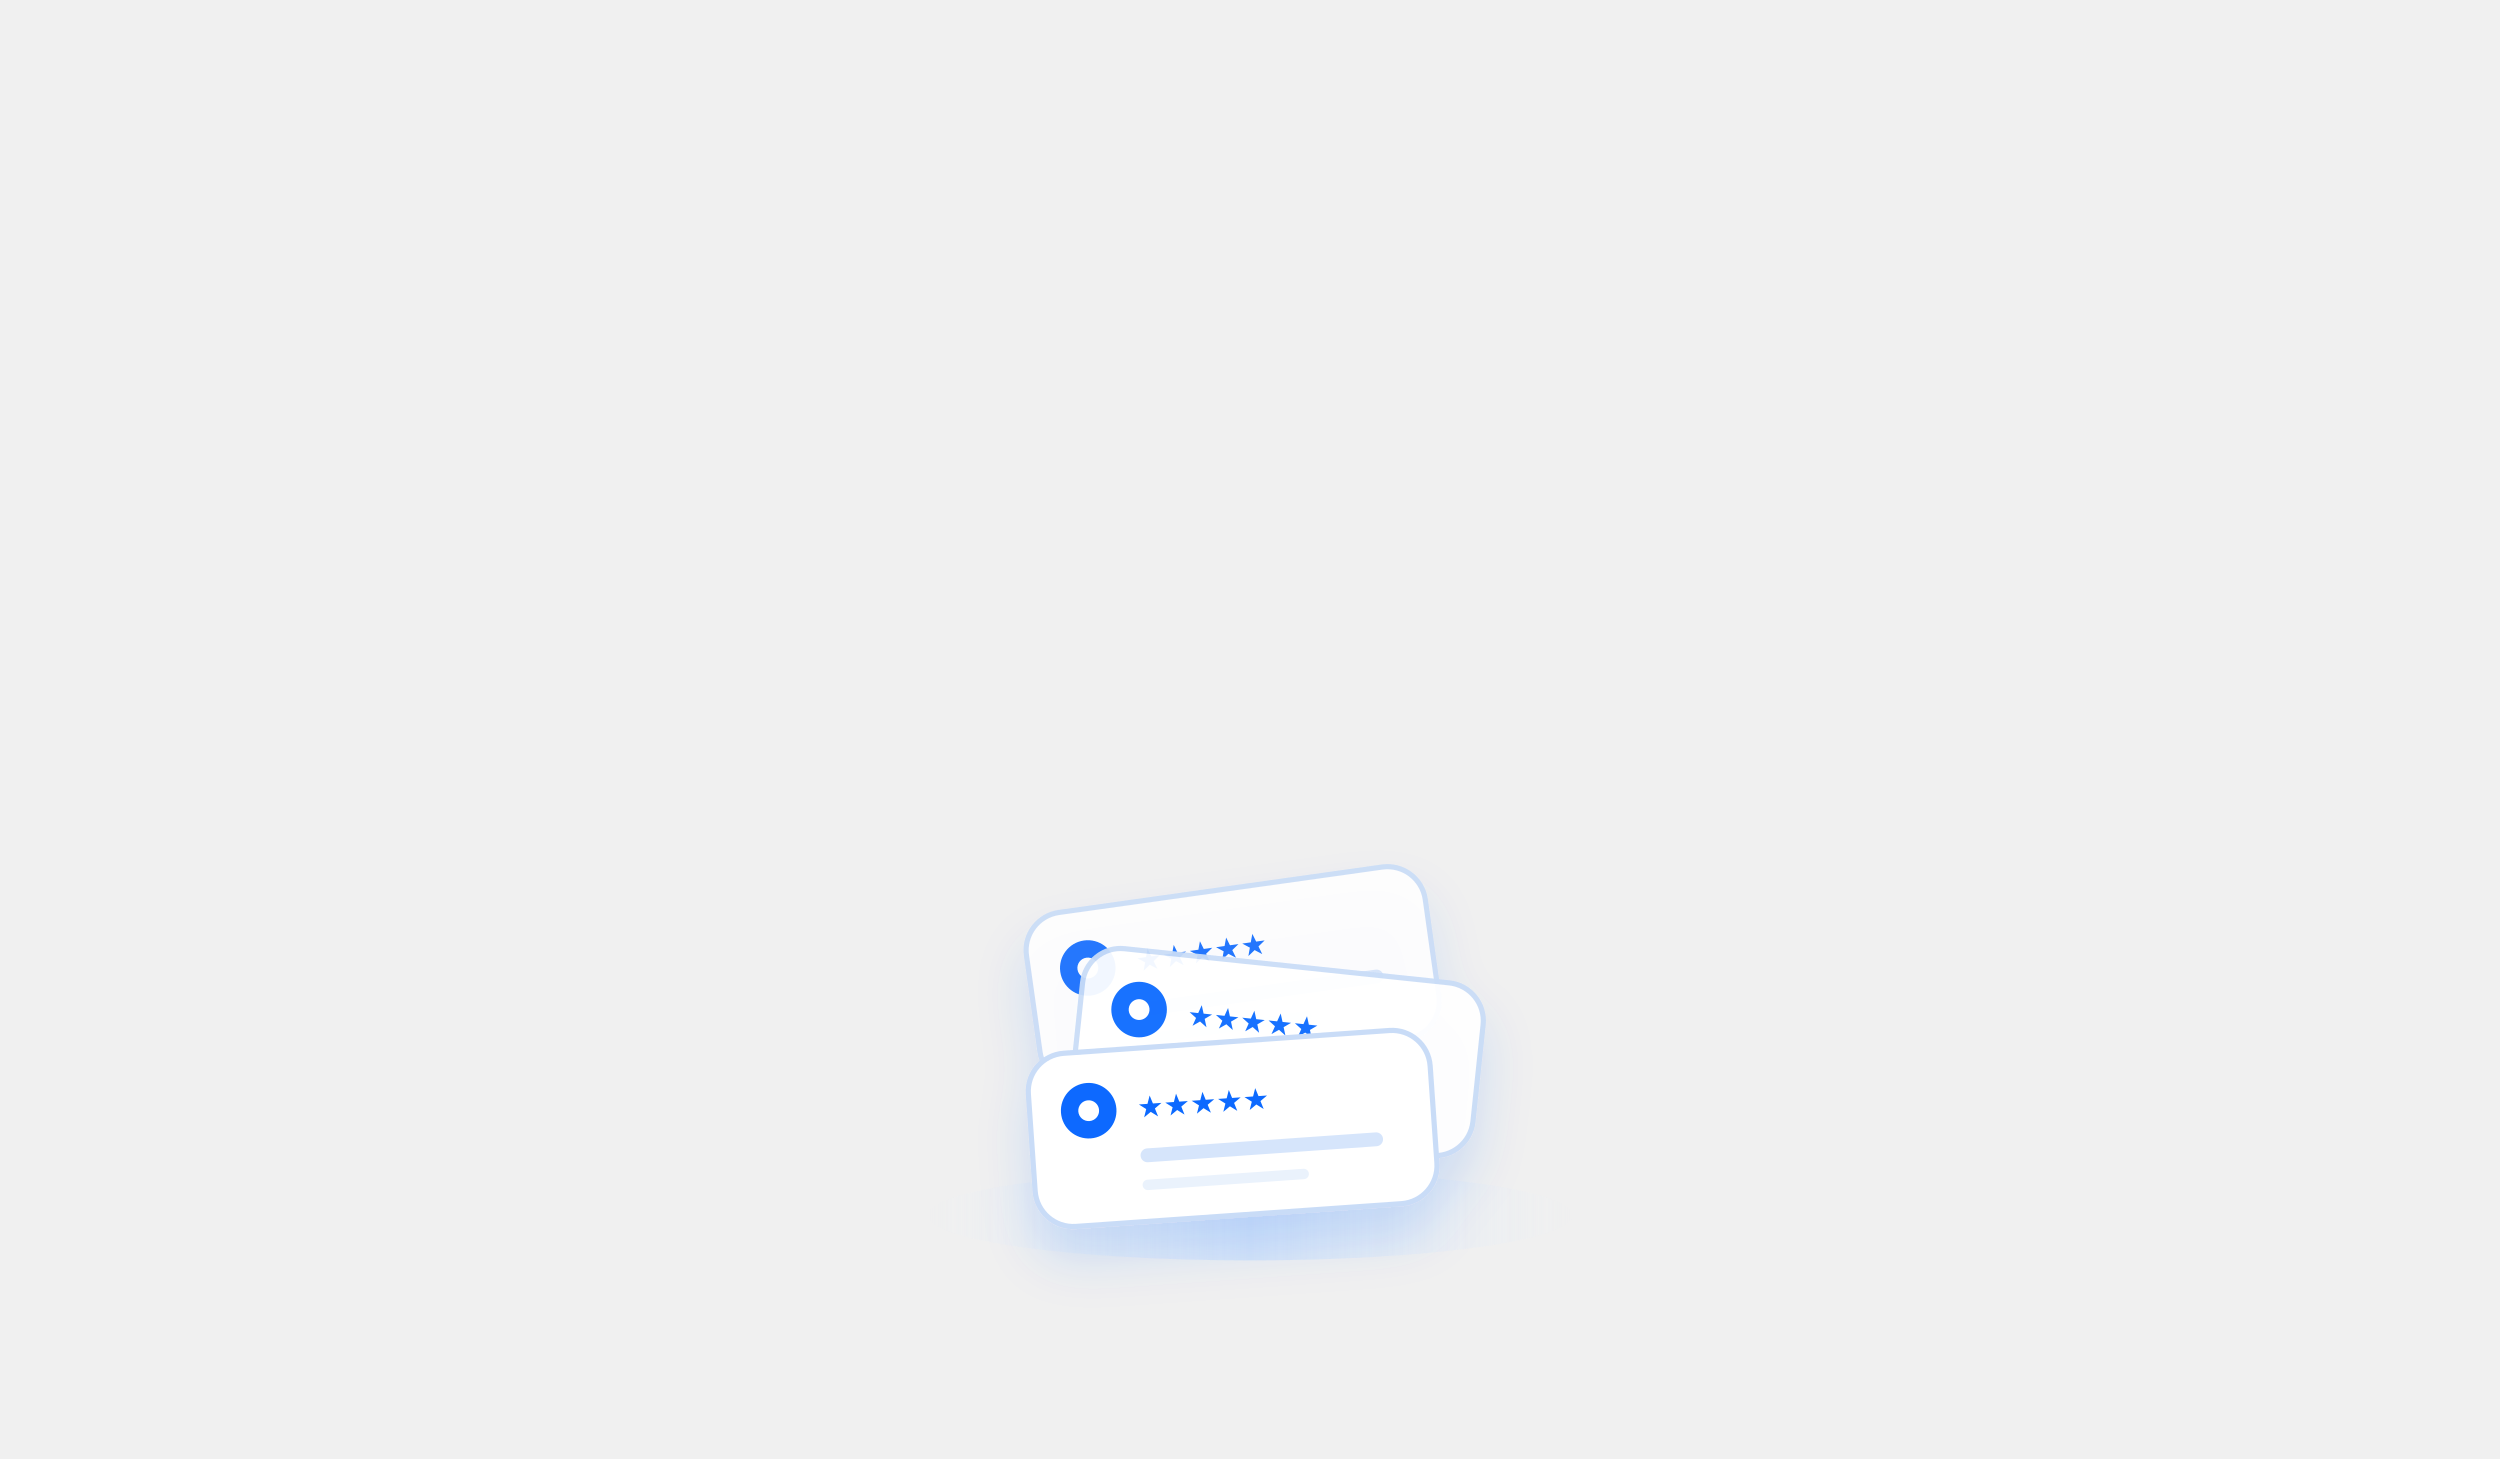
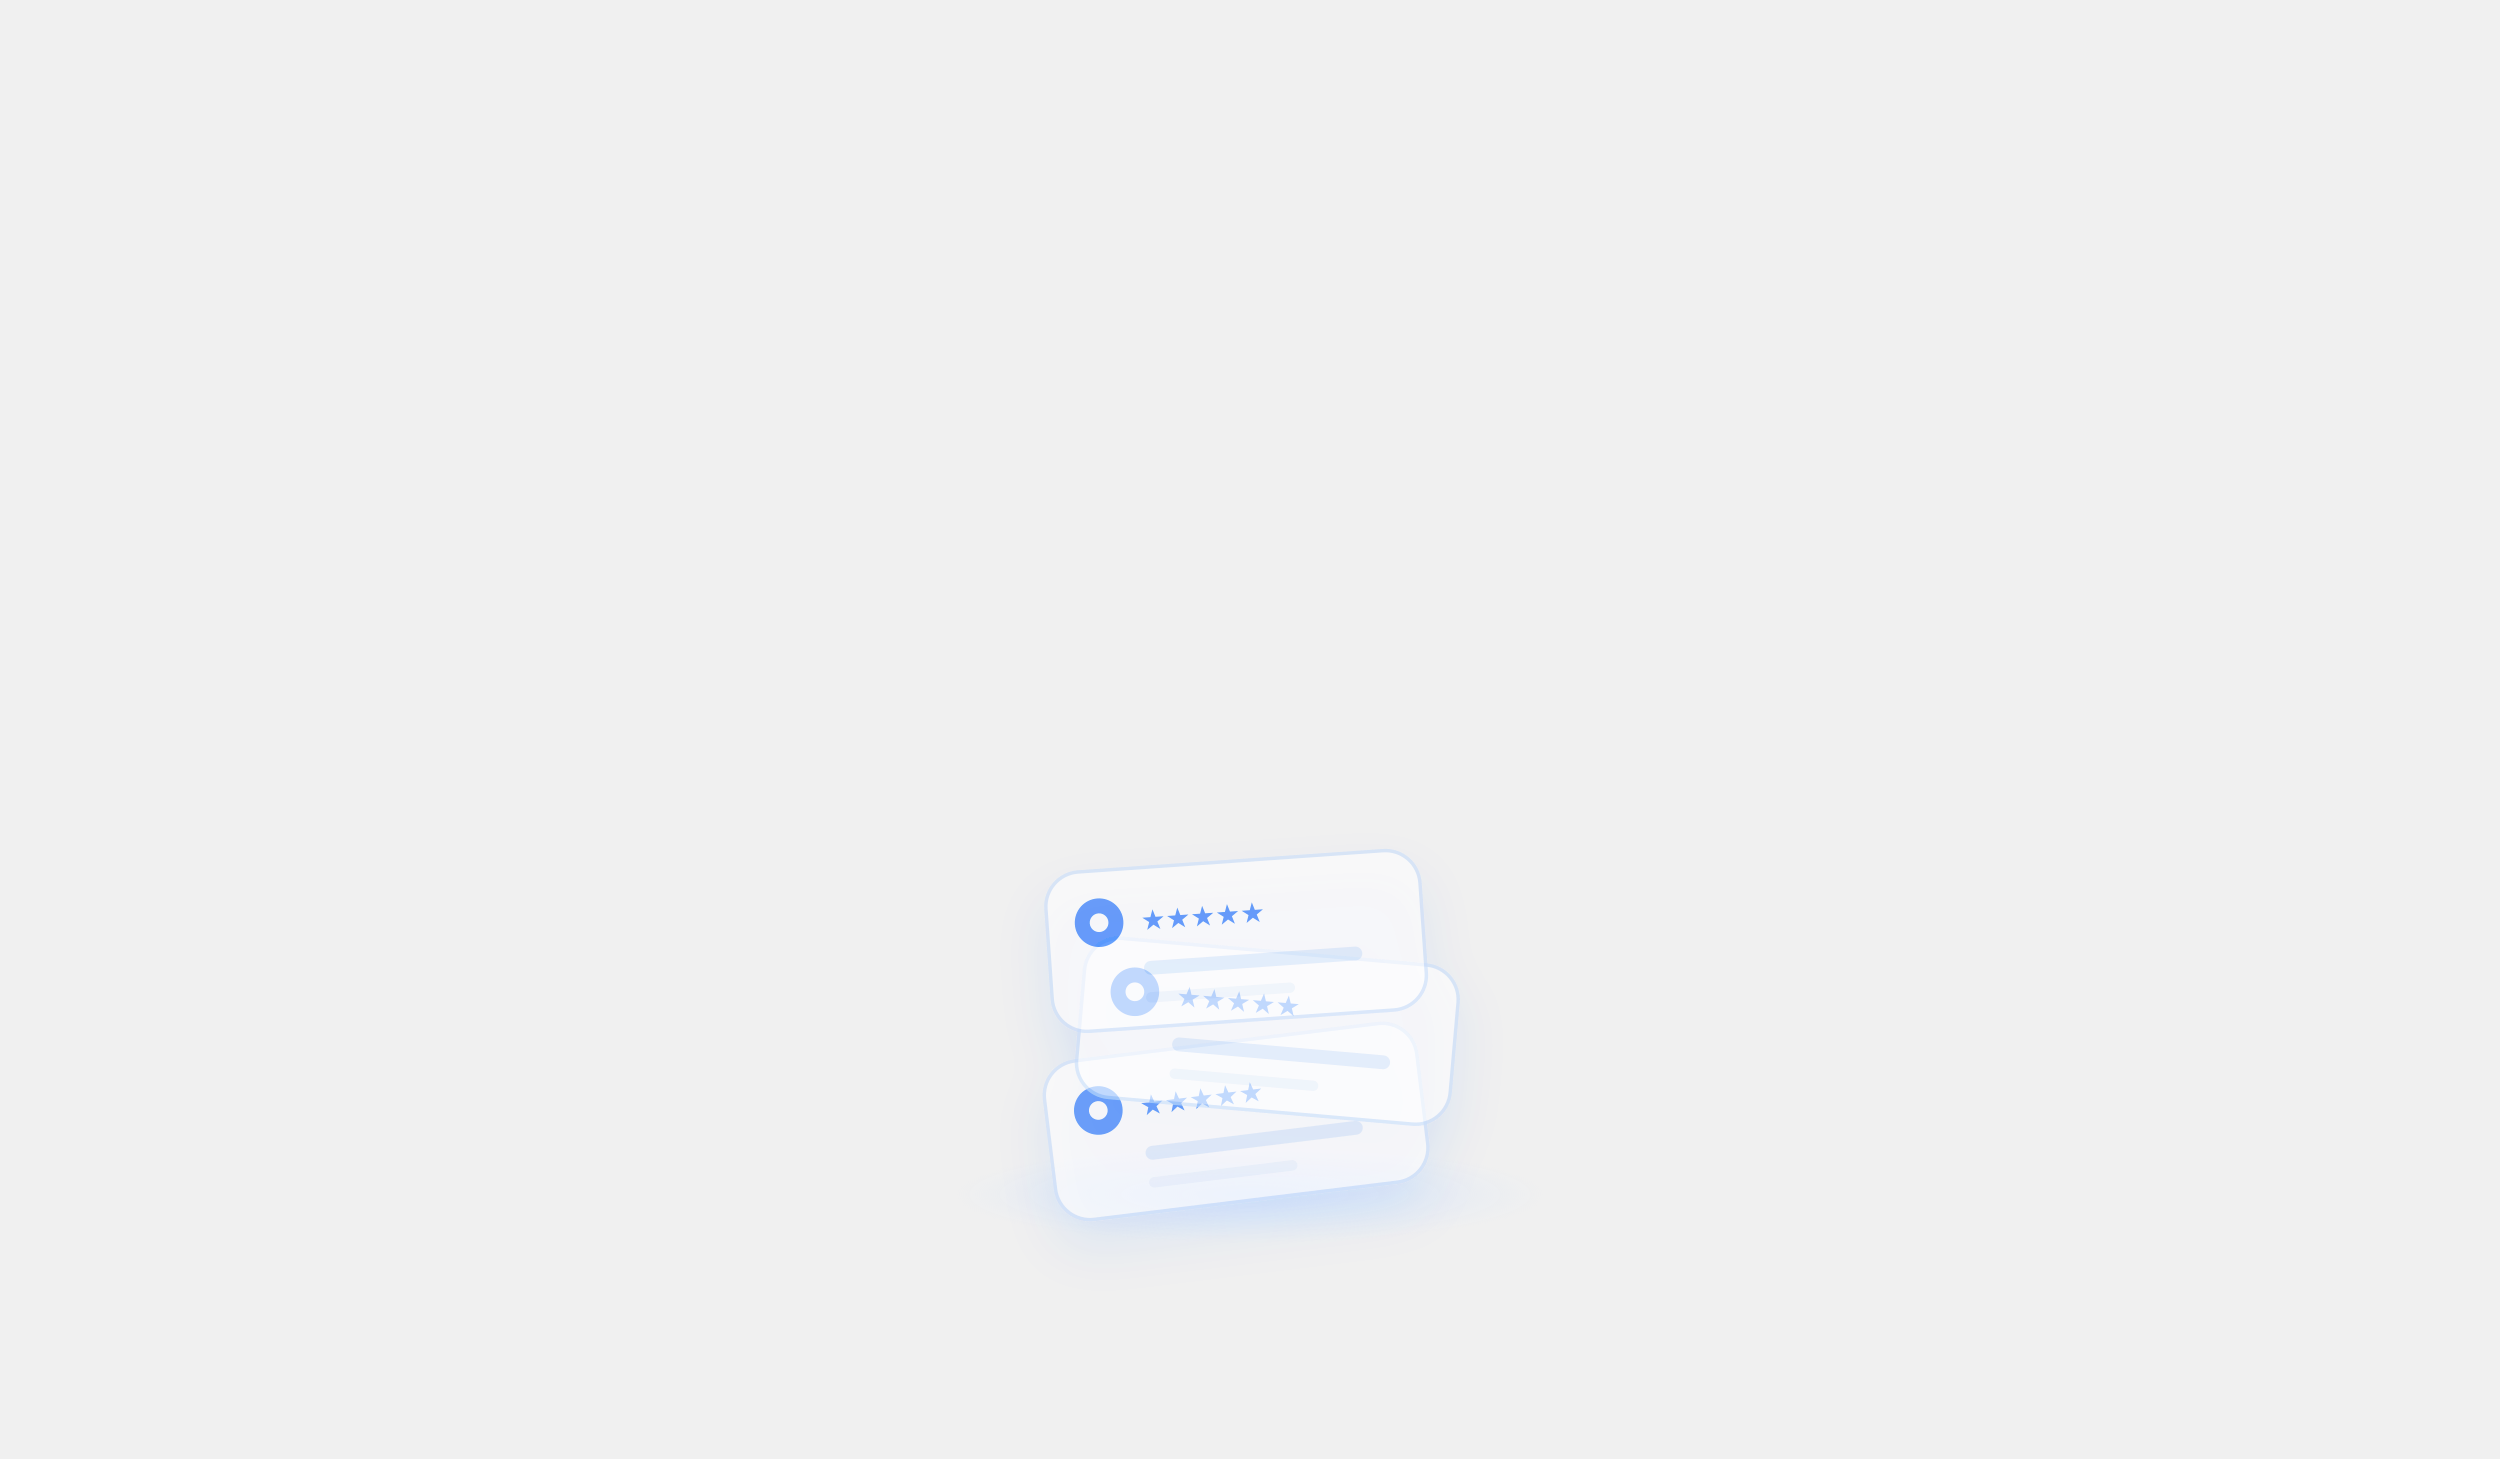
<svg xmlns="http://www.w3.org/2000/svg" viewBox="0 0 720 420">
  <defs>
-     <filter id="shadow" x="-40%" y="-40%" width="180%" height="200%">
-       <feDropShadow dx="0" dy="9" stdDeviation="7" flood-color="#0869ff" flood-opacity=".15" />
+     <filter id="s">
+       <feDropShadow dx="0" dy="8" stdDeviation="7" flood-color="#0869ff" flood-opacity=".14" />
    </filter>
-     <linearGradient id="floor" x1="0" y1="0" x2="1" y2="0">
-       <stop offset="0" stop-color="#dfeeff" stop-opacity="0" />
-       <stop offset=".5" stop-color="#bcd8ff" stop-opacity=".65" />
-       <stop offset="1" stop-color="#dfeeff" stop-opacity="0" />
-     </linearGradient>
+     <radialGradient id="g">
+       <stop stop-color="#cfe3ff" stop-opacity=".65" />
+       <stop offset="1" stop-color="#cfe3ff" stop-opacity="0" />
+     </radialGradient>
  </defs>
-   <ellipse cx="360" cy="350" rx="93" ry="13" fill="url(#floor)" opacity=".75" />
-   <g filter="url(#shadow)">
-     <g opacity="0.88" transform="translate(297 256) rotate(-8 58 25)">
-       <rect x="0" y="0" width="116" height="50" rx="11" fill="#fff" stroke="#c9dcf7" stroke-width="1.5" />
-       <circle cx="17" cy="17" r="8" fill="#0869ff" />
-       <circle cx="17" cy="17" r="3" fill="#fff" />
-       <text x="31" y="20" font-family="Arial,sans-serif" font-size="8.5" font-weight="700" fill="#0869ff">★★★★★</text>
-       <rect x="31" y="29" width="70" height="4" rx="2" fill="#d6e5fb" />
-       <rect x="31" y="38" width="48" height="3" rx="1.5" fill="#eaf2fc" />
+   <ellipse cx="360" cy="344" rx="85" ry="14" fill="url(#g)" />
+   <g filter="url(#s)">
+     <g opacity="0.58" transform="translate(302 300) rotate(-7 54 23)">
+       <rect width="108" height="46" rx="10" fill="#fff" stroke="#c8ddfa" />
+       <circle cx="15" cy="15" r="7" fill="#0869ff" />
+       <circle cx="15" cy="15" r="2.7" fill="#fff" />
+       <text x="27" y="18" font-family="Arial,sans-serif" font-size="8" font-weight="700" fill="#0869ff">★★★★★</text>
+       <rect x="27" y="27" width="63" height="4" rx="2" fill="#d8e7fb" />
+       <rect x="27" y="36" width="43" height="3" rx="1.5" fill="#edf3fb" />
    </g>
-     <g opacity="0.94" transform="translate(310 278) rotate(6 58 25)">
-       <rect x="0" y="0" width="116" height="50" rx="11" fill="#fff" stroke="#c9dcf7" stroke-width="1.5" />
-       <circle cx="17" cy="17" r="8" fill="#0869ff" />
-       <circle cx="17" cy="17" r="3" fill="#fff" />
-       <text x="31" y="20" font-family="Arial,sans-serif" font-size="8.5" font-weight="700" fill="#0869ff">★★★★★</text>
-       <rect x="31" y="29" width="70" height="4" rx="2" fill="#d6e5fb" />
-       <rect x="31" y="38" width="48" height="3" rx="1.5" fill="#eaf2fc" />
+     <g opacity="0.592" transform="translate(311 274) rotate(5 54 23)">
+       <rect width="108" height="46" rx="10" fill="#fff" stroke="#c8ddfa" />
+       <circle cx="15" cy="15" r="7" fill="#0869ff" />
+       <circle cx="15" cy="15" r="2.7" fill="#fff" />
+       <text x="27" y="18" font-family="Arial,sans-serif" font-size="8" font-weight="700" fill="#0869ff">★★★★★</text>
+       <rect x="27" y="27" width="63" height="4" rx="2" fill="#d8e7fb" />
+       <rect x="27" y="36" width="43" height="3" rx="1.5" fill="#edf3fb" />
    </g>
-     <g opacity="1.00" transform="translate(297 300) rotate(-4 58 25)">
-       <rect x="0" y="0" width="116" height="50" rx="11" fill="#fff" stroke="#c9dcf7" stroke-width="1.5" />
-       <circle cx="17" cy="17" r="8" fill="#0869ff" />
-       <circle cx="17" cy="17" r="3" fill="#fff" />
-       <text x="31" y="20" font-family="Arial,sans-serif" font-size="8.5" font-weight="700" fill="#0869ff">★★★★★</text>
-       <rect x="31" y="29" width="70" height="4" rx="2" fill="#d6e5fb" />
-       <rect x="31" y="38" width="48" height="3" rx="1.5" fill="#eaf2fc" />
+     <g opacity="0.604" transform="translate(302 248) rotate(-4 54 23)">
+       <rect width="108" height="46" rx="10" fill="#fff" stroke="#c8ddfa" />
+       <circle cx="15" cy="15" r="7" fill="#0869ff" />
+       <circle cx="15" cy="15" r="2.7" fill="#fff" />
+       <text x="27" y="18" font-family="Arial,sans-serif" font-size="8" font-weight="700" fill="#0869ff">★★★★★</text>
+       <rect x="27" y="27" width="63" height="4" rx="2" fill="#d8e7fb" />
+       <rect x="27" y="36" width="43" height="3" rx="1.5" fill="#edf3fb" />
    </g>
  </g>
</svg>
